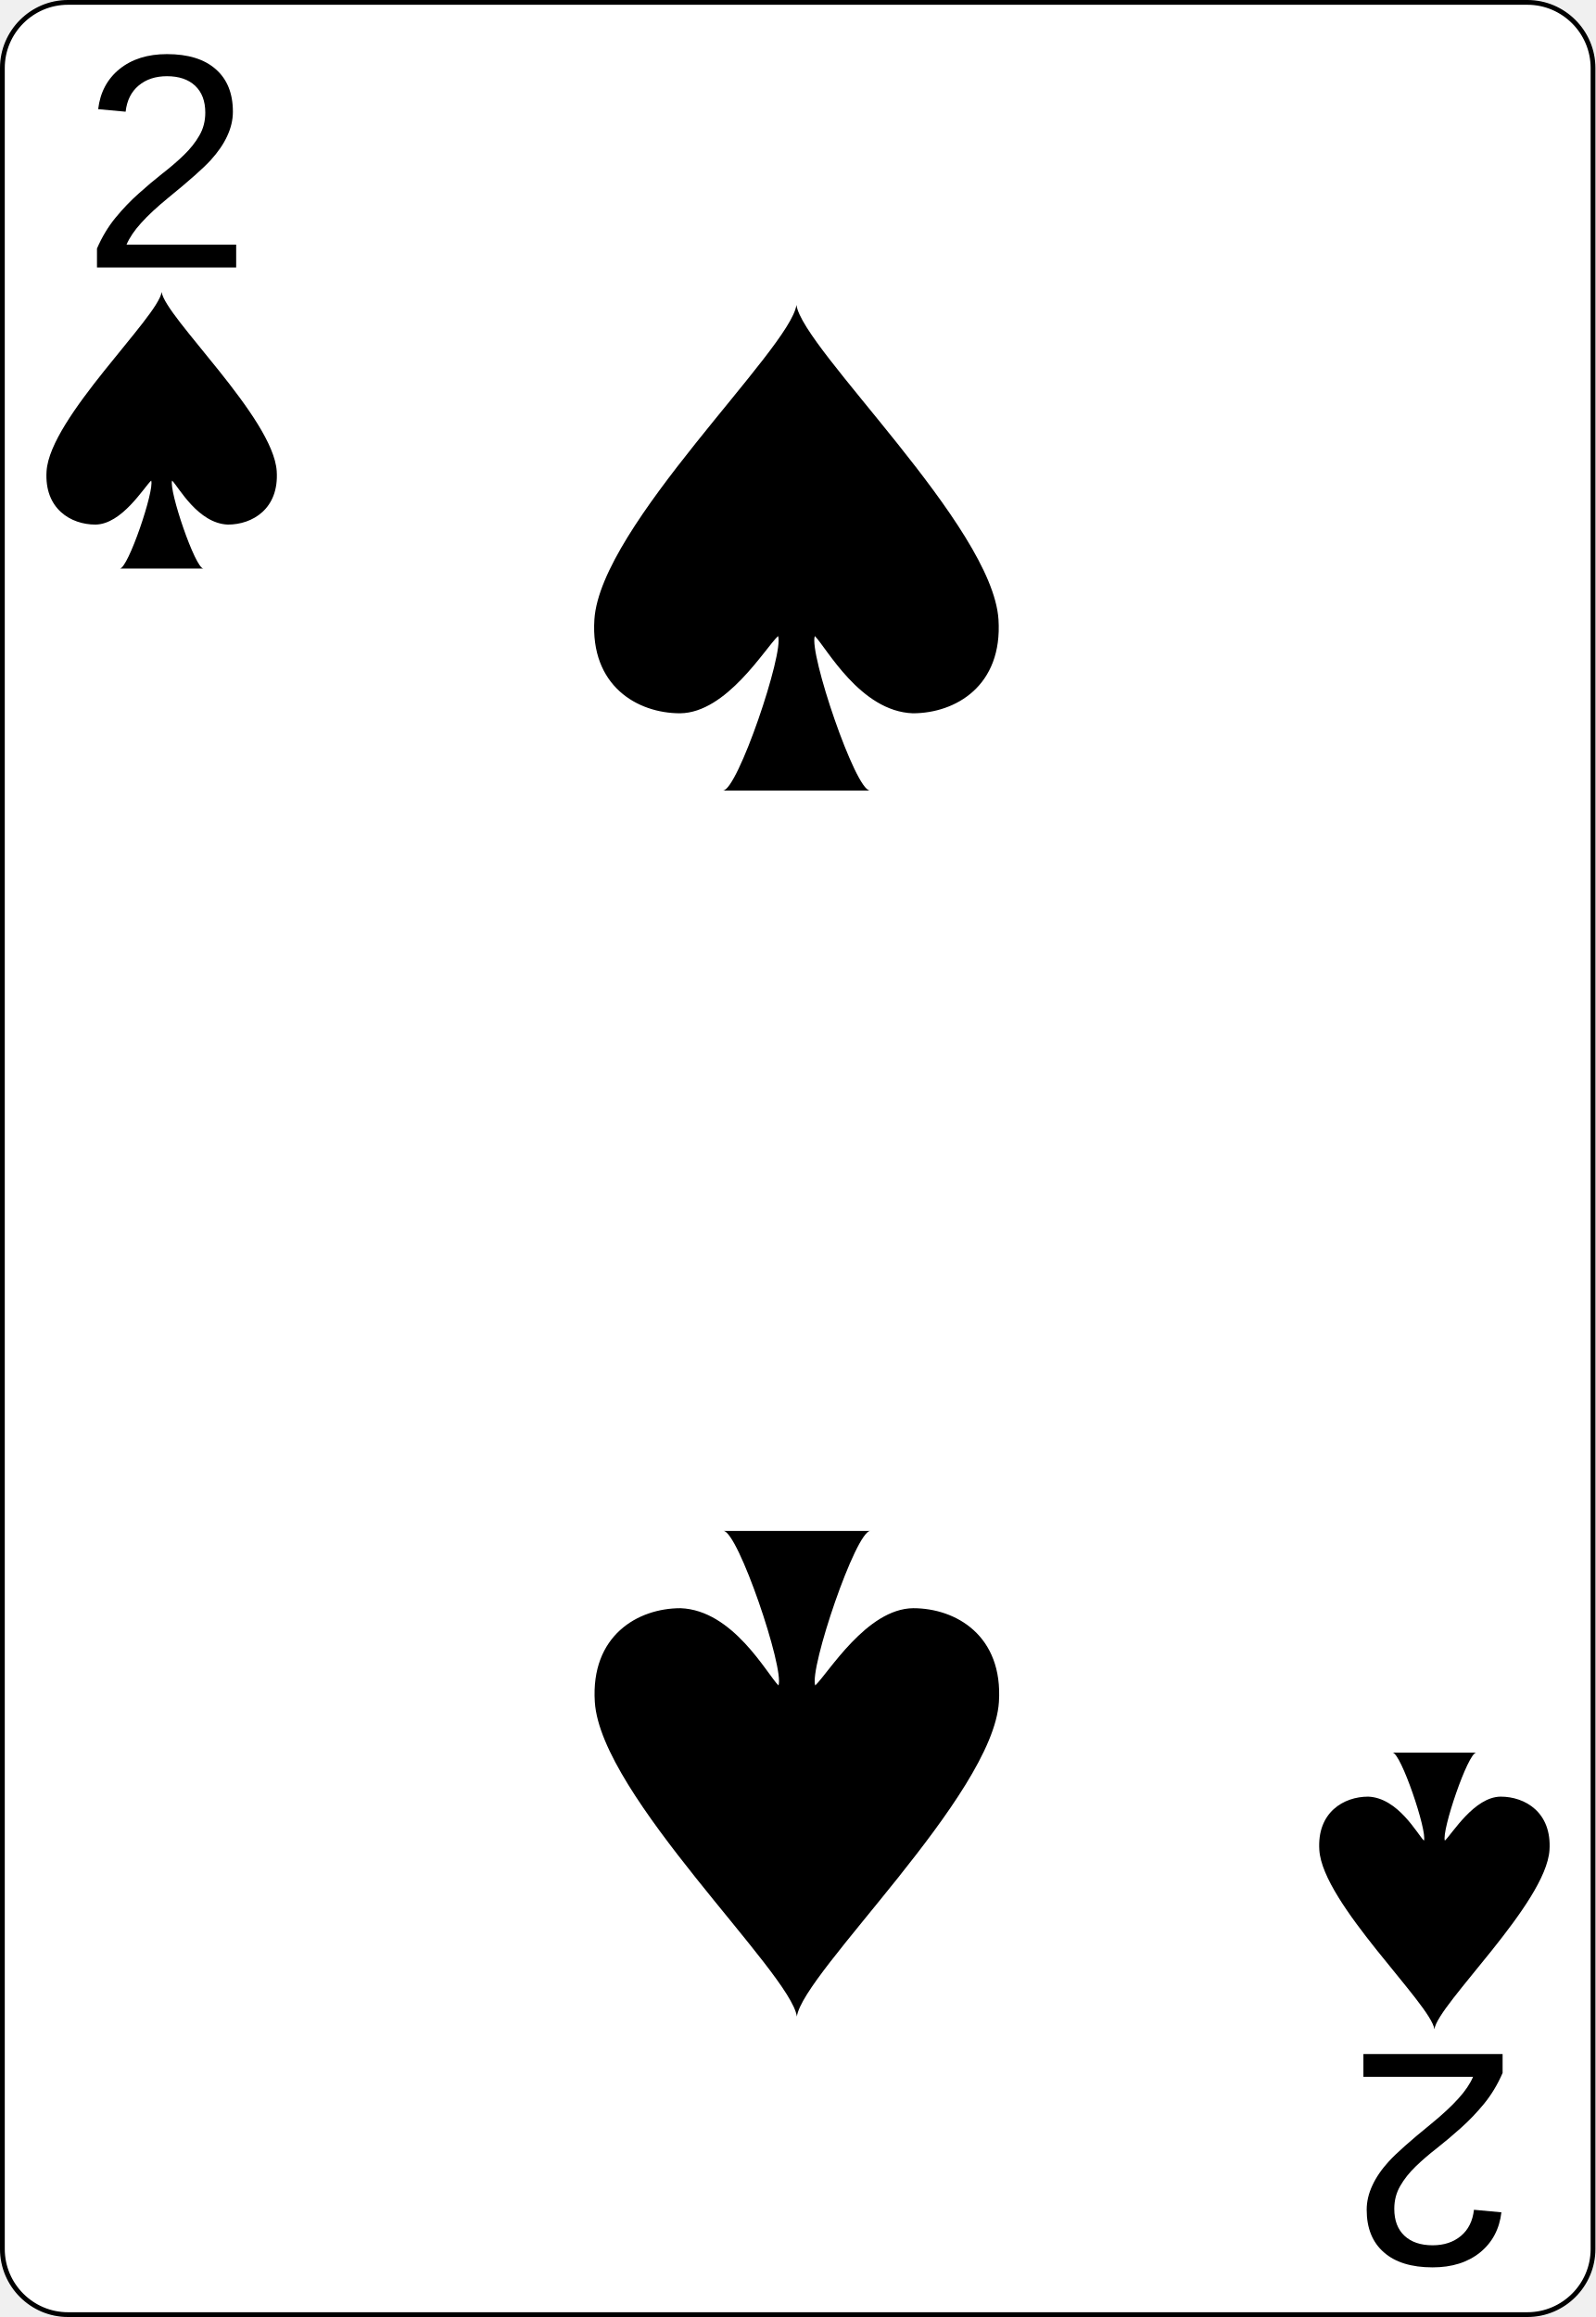
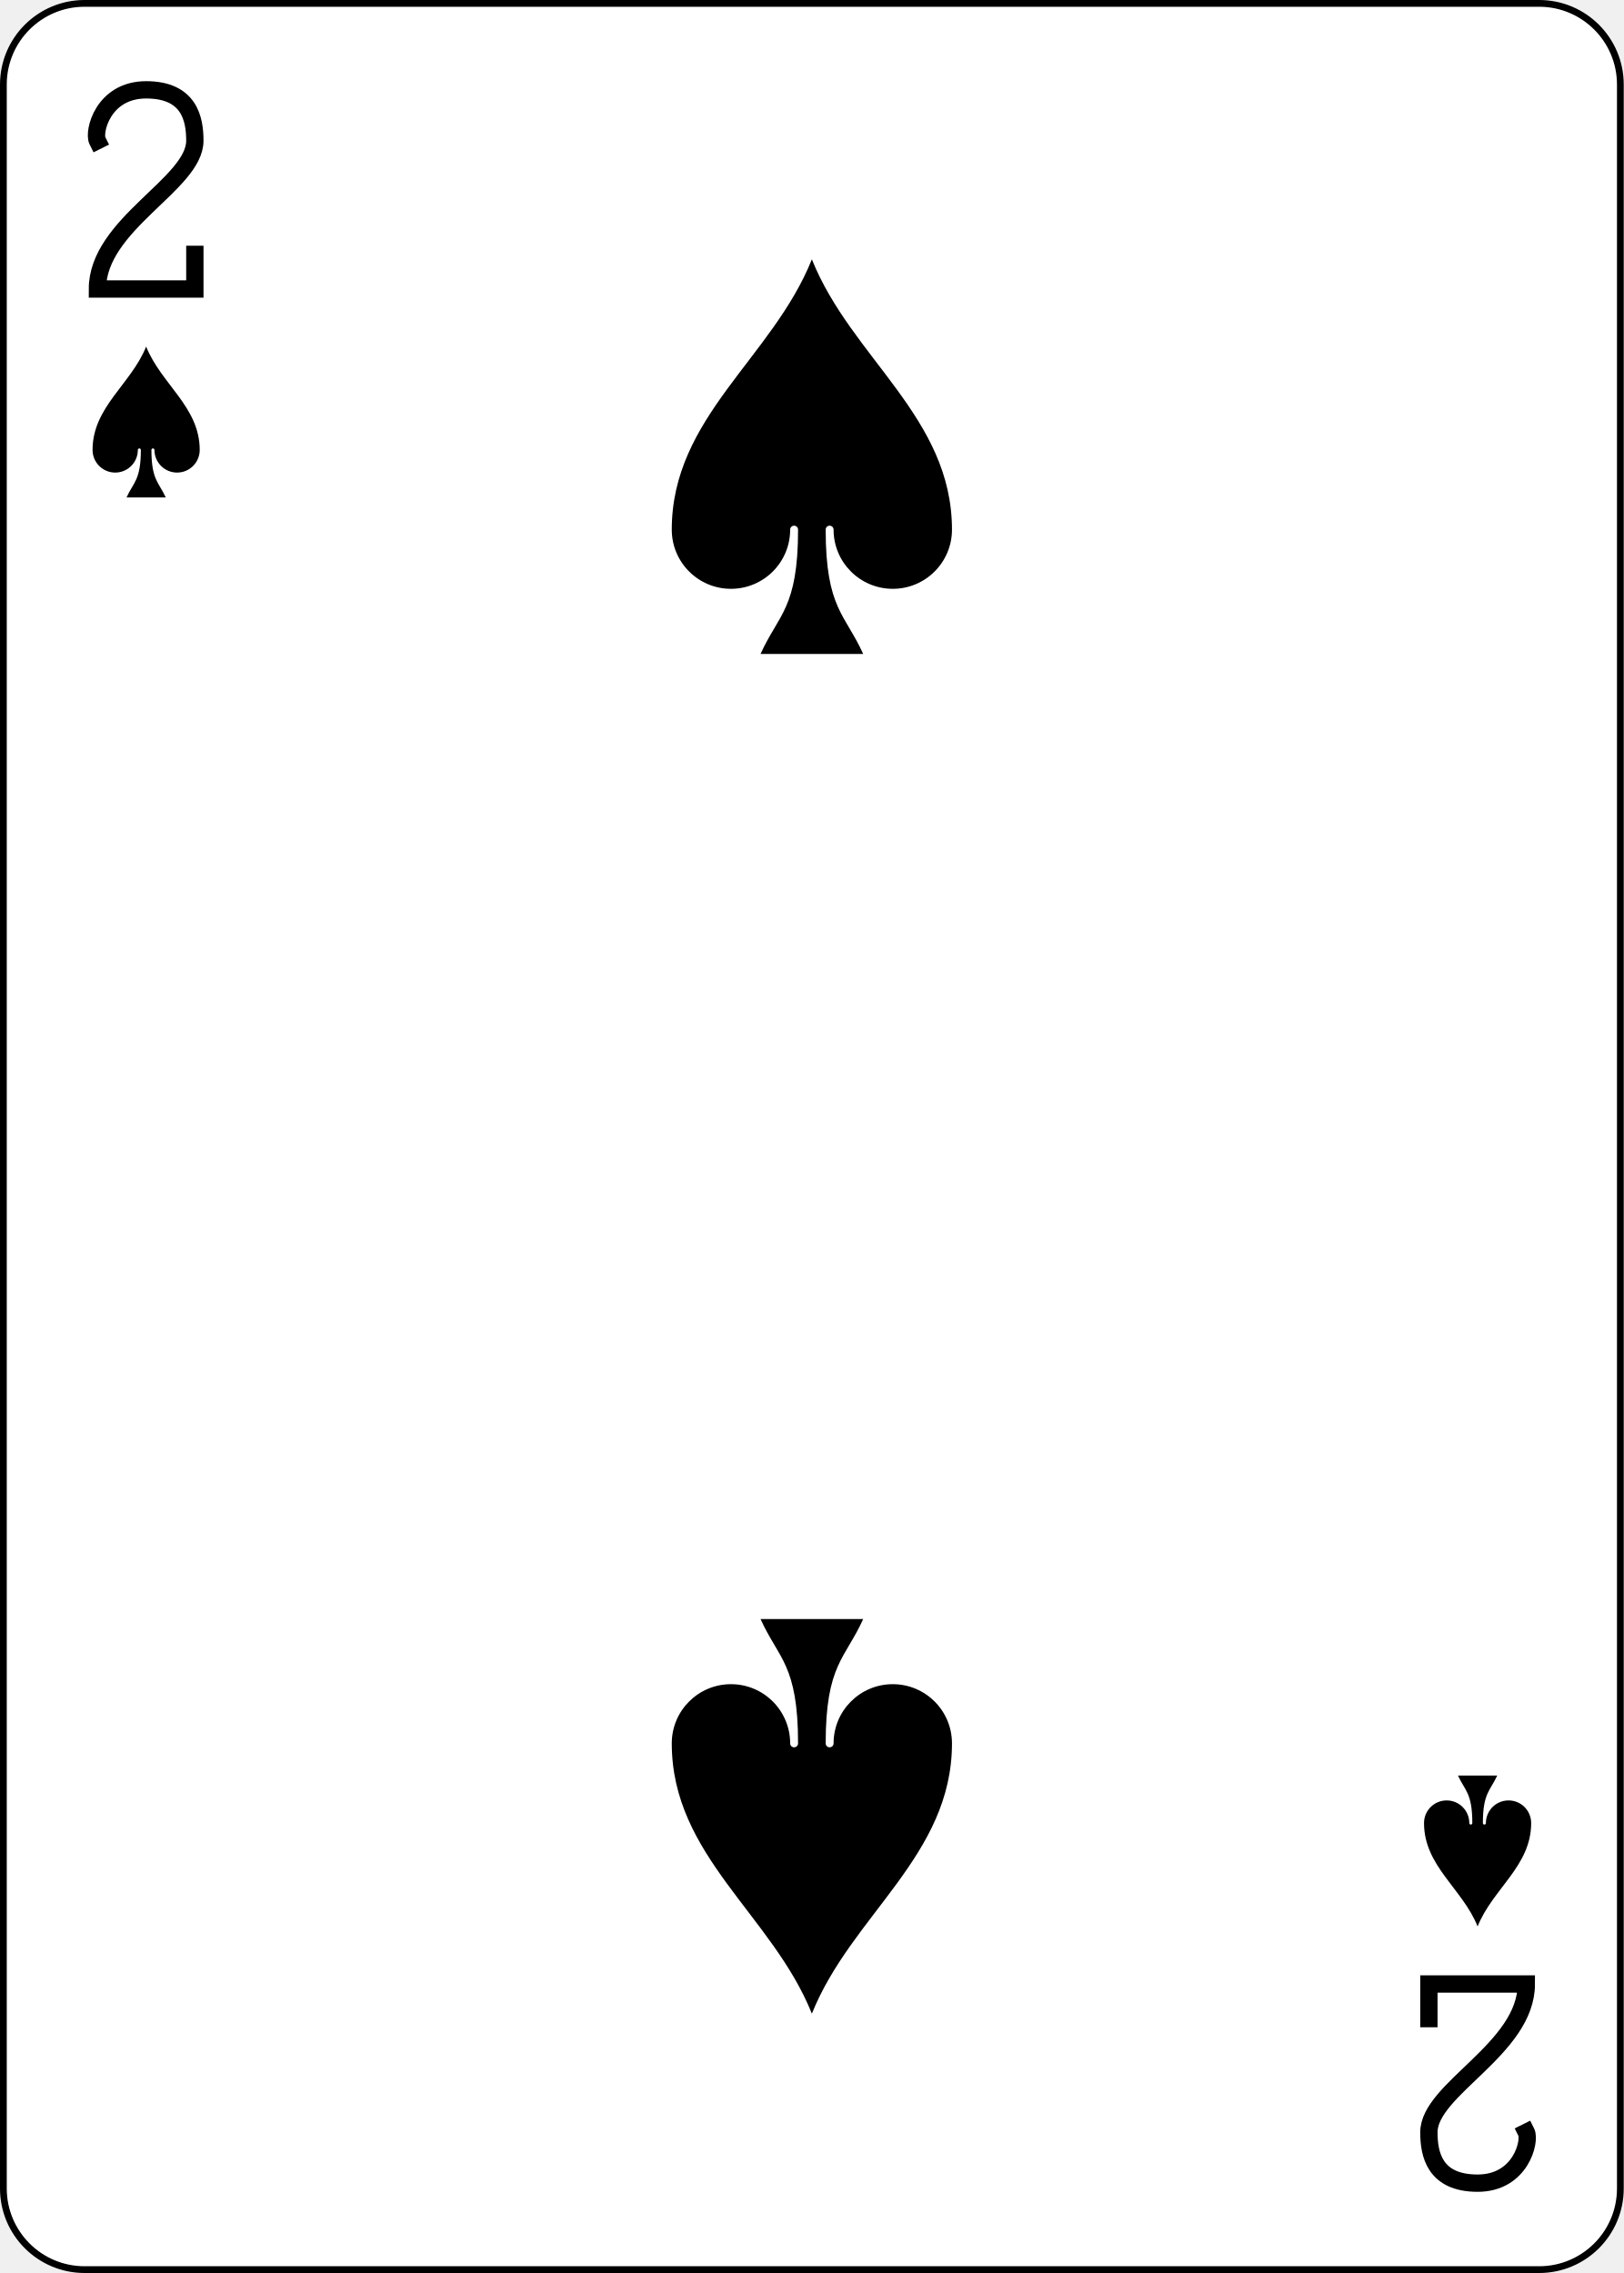
- <svg xmlns="http://www.w3.org/2000/svg" width="167.087pt" height="242.667pt" viewBox="0 0 167.087 242.667" xml:space="preserve" id="svg2" version="1.1">
-   <defs id="defs41" />
-   <g id="Layer_x0020_1" style="fill-rule:nonzero;clip-rule:nonzero;stroke:#000000;stroke-miterlimit:4;">
-     <path style="fill:#FFFFFF;stroke-width:0.5;" d="M166.837,235.548c0,3.777-3.087,6.869-6.871,6.869H7.111c-3.775,0-6.861-3.092-6.861-6.869V7.12C0.25,3.343,3.336,0.25,7.111,0.25h152.855    c3.784,0,6.871,3.093,6.871,6.87v228.428z" id="path5" />
-     <g style="stroke:none;" id="g7">
-       <g id="g9">
- 				
- 			</g>
-     </g>
-     <g id="g15">
- 			
- 		</g>
-     <g id="g19">
- 			
- 		</g>
-     <g style="stroke:none;" id="g23">
-       <g id="g25">
- 				
- 			</g>
-     </g>
-     <g style="stroke:none;" id="g31">
-       <g id="g33">
- 				
- 			</g>
-     </g>
-   </g>
-   <text xml:space="preserve" style="font-size:32px;font-style:normal;font-weight:normal;line-height:125%;letter-spacing:0px;word-spacing:0px;fill:#000000;fill-opacity:1;stroke:none;font-family:Bitstream Vera Sans" x="8.547" y="28.013" id="text3788">
-     <tspan id="tspan3790" x="8.547" y="28.013" style="font-style:normal;font-variant:normal;font-weight:normal;font-stretch:normal;font-family:Arial;-inkscape-font-specification:Arial">2</tspan>
-   </text>
-   <g transform="matrix(1.508595,0,0,1.379325,16.92904,45.0659)" id="layer1-7">
-     <path id="sl" d="M 7.989,3.103 C 7.747,-0.954 0.242,-8.59 0,-10.5 c -0.242,1.909 -7.747,9.545 -7.989,13.603 -0.169,2.868 1.695,4.057 3.39,4.057 1.835,-0.022 3.351,-2.801 3.873,-3.341 0.242,0.716 -1.603,6.682 -2.179,6.682 l 5.811,0 C 2.33,10.501 0.485,4.535 0.727,3.819 1.184,4.315 2.524,7.077 4.601,7.16 6.295,7.159 8.158,5.971 7.989,3.103 z" style="fill:#000000" />
-   </g>
-   <g transform="matrix(2.648679,0,0,2.421718,83.41089,57.36599)" id="layer1-7-88">
-     <path id="sl-4" d="M 7.989,3.103 C 7.747,-0.954 0.242,-8.59 0,-10.5 c -0.242,1.909 -7.747,9.545 -7.989,13.603 -0.169,2.868 1.695,4.057 3.39,4.057 1.835,-0.022 3.351,-2.801 3.873,-3.341 0.242,0.716 -1.603,6.682 -2.179,6.682 l 5.811,0 C 2.33,10.501 0.485,4.535 0.727,3.819 1.184,4.315 2.524,7.077 4.601,7.16 6.295,7.159 8.158,5.971 7.989,3.103 z" style="fill:#000000" />
-   </g>
-   <text xml:space="preserve" style="font-size:32px;font-style:normal;font-weight:normal;line-height:125%;letter-spacing:0px;word-spacing:0px;fill:#000000;fill-opacity:1;stroke:none;font-family:Bitstream Vera Sans" x="-158.978" y="-215.124" id="text3788-7" transform="scale(-1,-1)">
-     <tspan id="tspan3790-6" x="-158.978" y="-215.124" style="font-style:normal;font-variant:normal;font-weight:normal;font-stretch:normal;font-family:Arial;-inkscape-font-specification:Arial">2</tspan>
-   </text>
-   <g transform="matrix(-1.508595,0,0,-1.379325,150.2251,198.0441)" id="layer1-7-3">
-     <path id="sl-1" d="M 7.989,3.103 C 7.747,-0.954 0.242,-8.59 0,-10.5 c -0.242,1.909 -7.747,9.545 -7.989,13.603 -0.169,2.868 1.695,4.057 3.39,4.057 1.835,-0.022 3.351,-2.801 3.873,-3.341 0.242,0.716 -1.603,6.682 -2.179,6.682 l 5.811,0 C 2.33,10.501 0.485,4.535 0.727,3.819 1.184,4.315 2.524,7.077 4.601,7.16 6.295,7.159 8.158,5.971 7.989,3.103 z" style="fill:#000000" />
-   </g>
-   <g transform="matrix(-2.648679,0,0,-2.421718,83.45613,185.7713)" id="layer1-7-88-7">
-     <path id="sl-4-5" d="M 7.989,3.103 C 7.747,-0.954 0.242,-8.59 0,-10.5 c -0.242,1.909 -7.747,9.545 -7.989,13.603 -0.169,2.868 1.695,4.057 3.39,4.057 1.835,-0.022 3.351,-2.801 3.873,-3.341 0.242,0.716 -1.603,6.682 -2.179,6.682 l 5.811,0 C 2.33,10.501 0.485,4.535 0.727,3.819 1.184,4.315 2.524,7.077 4.601,7.16 6.295,7.159 8.158,5.971 7.989,3.103 z" style="fill:#000000" />
+ <svg xmlns="http://www.w3.org/2000/svg" xmlns:xlink="http://www.w3.org/1999/xlink" class="card" face="2S" height="3.5in" preserveAspectRatio="none" viewBox="-120 -168 240 336" width="2.5in">
+   <symbol id="SS2" viewBox="-600 -600 1200 1200" preserveAspectRatio="xMinYMid">
+     <path d="M0 -500C100 -250 355 -100 355 185A150 150 0 0 1 55 185A10 10 0 0 0 35 185C35 385 85 400 130 500L-130 500C-85 400 -35 385 -35 185A10 10 0 0 0 -55 185A150 150 0 0 1 -355 185C-355 -100 -100 -250 0 -500Z" fill="black" />
+   </symbol>
+   <symbol id="VS2" viewBox="-500 -500 1000 1000" preserveAspectRatio="xMinYMid">
+     <path d="M-225 -225C-245 -265 -200 -460 0 -460C 200 -460 225 -325 225 -225C225 -25 -225 160 -225 460L225 460L225 300" stroke="black" stroke-width="80" stroke-linecap="square" stroke-miterlimit="1.5" fill="none" />
+   </symbol>
+   <rect width="239" height="335" x="-119.5" y="-167.5" rx="12" ry="12" fill="white" stroke="black" />
+   <use xlink:href="#VS2" height="32" x="-114.4" y="-156" />
+   <use xlink:href="#SS2" height="26.769" x="-111.784" y="-119" />
+   <use xlink:href="#SS2" height="70" x="-35" y="-135.501" />
+   <g transform="rotate(180)">
+     <use xlink:href="#VS2" height="32" x="-114.4" y="-156" />
+     <use xlink:href="#SS2" height="26.769" x="-111.784" y="-119" />
+     <use xlink:href="#SS2" height="70" x="-35" y="-135.501" />
  </g>
</svg>
